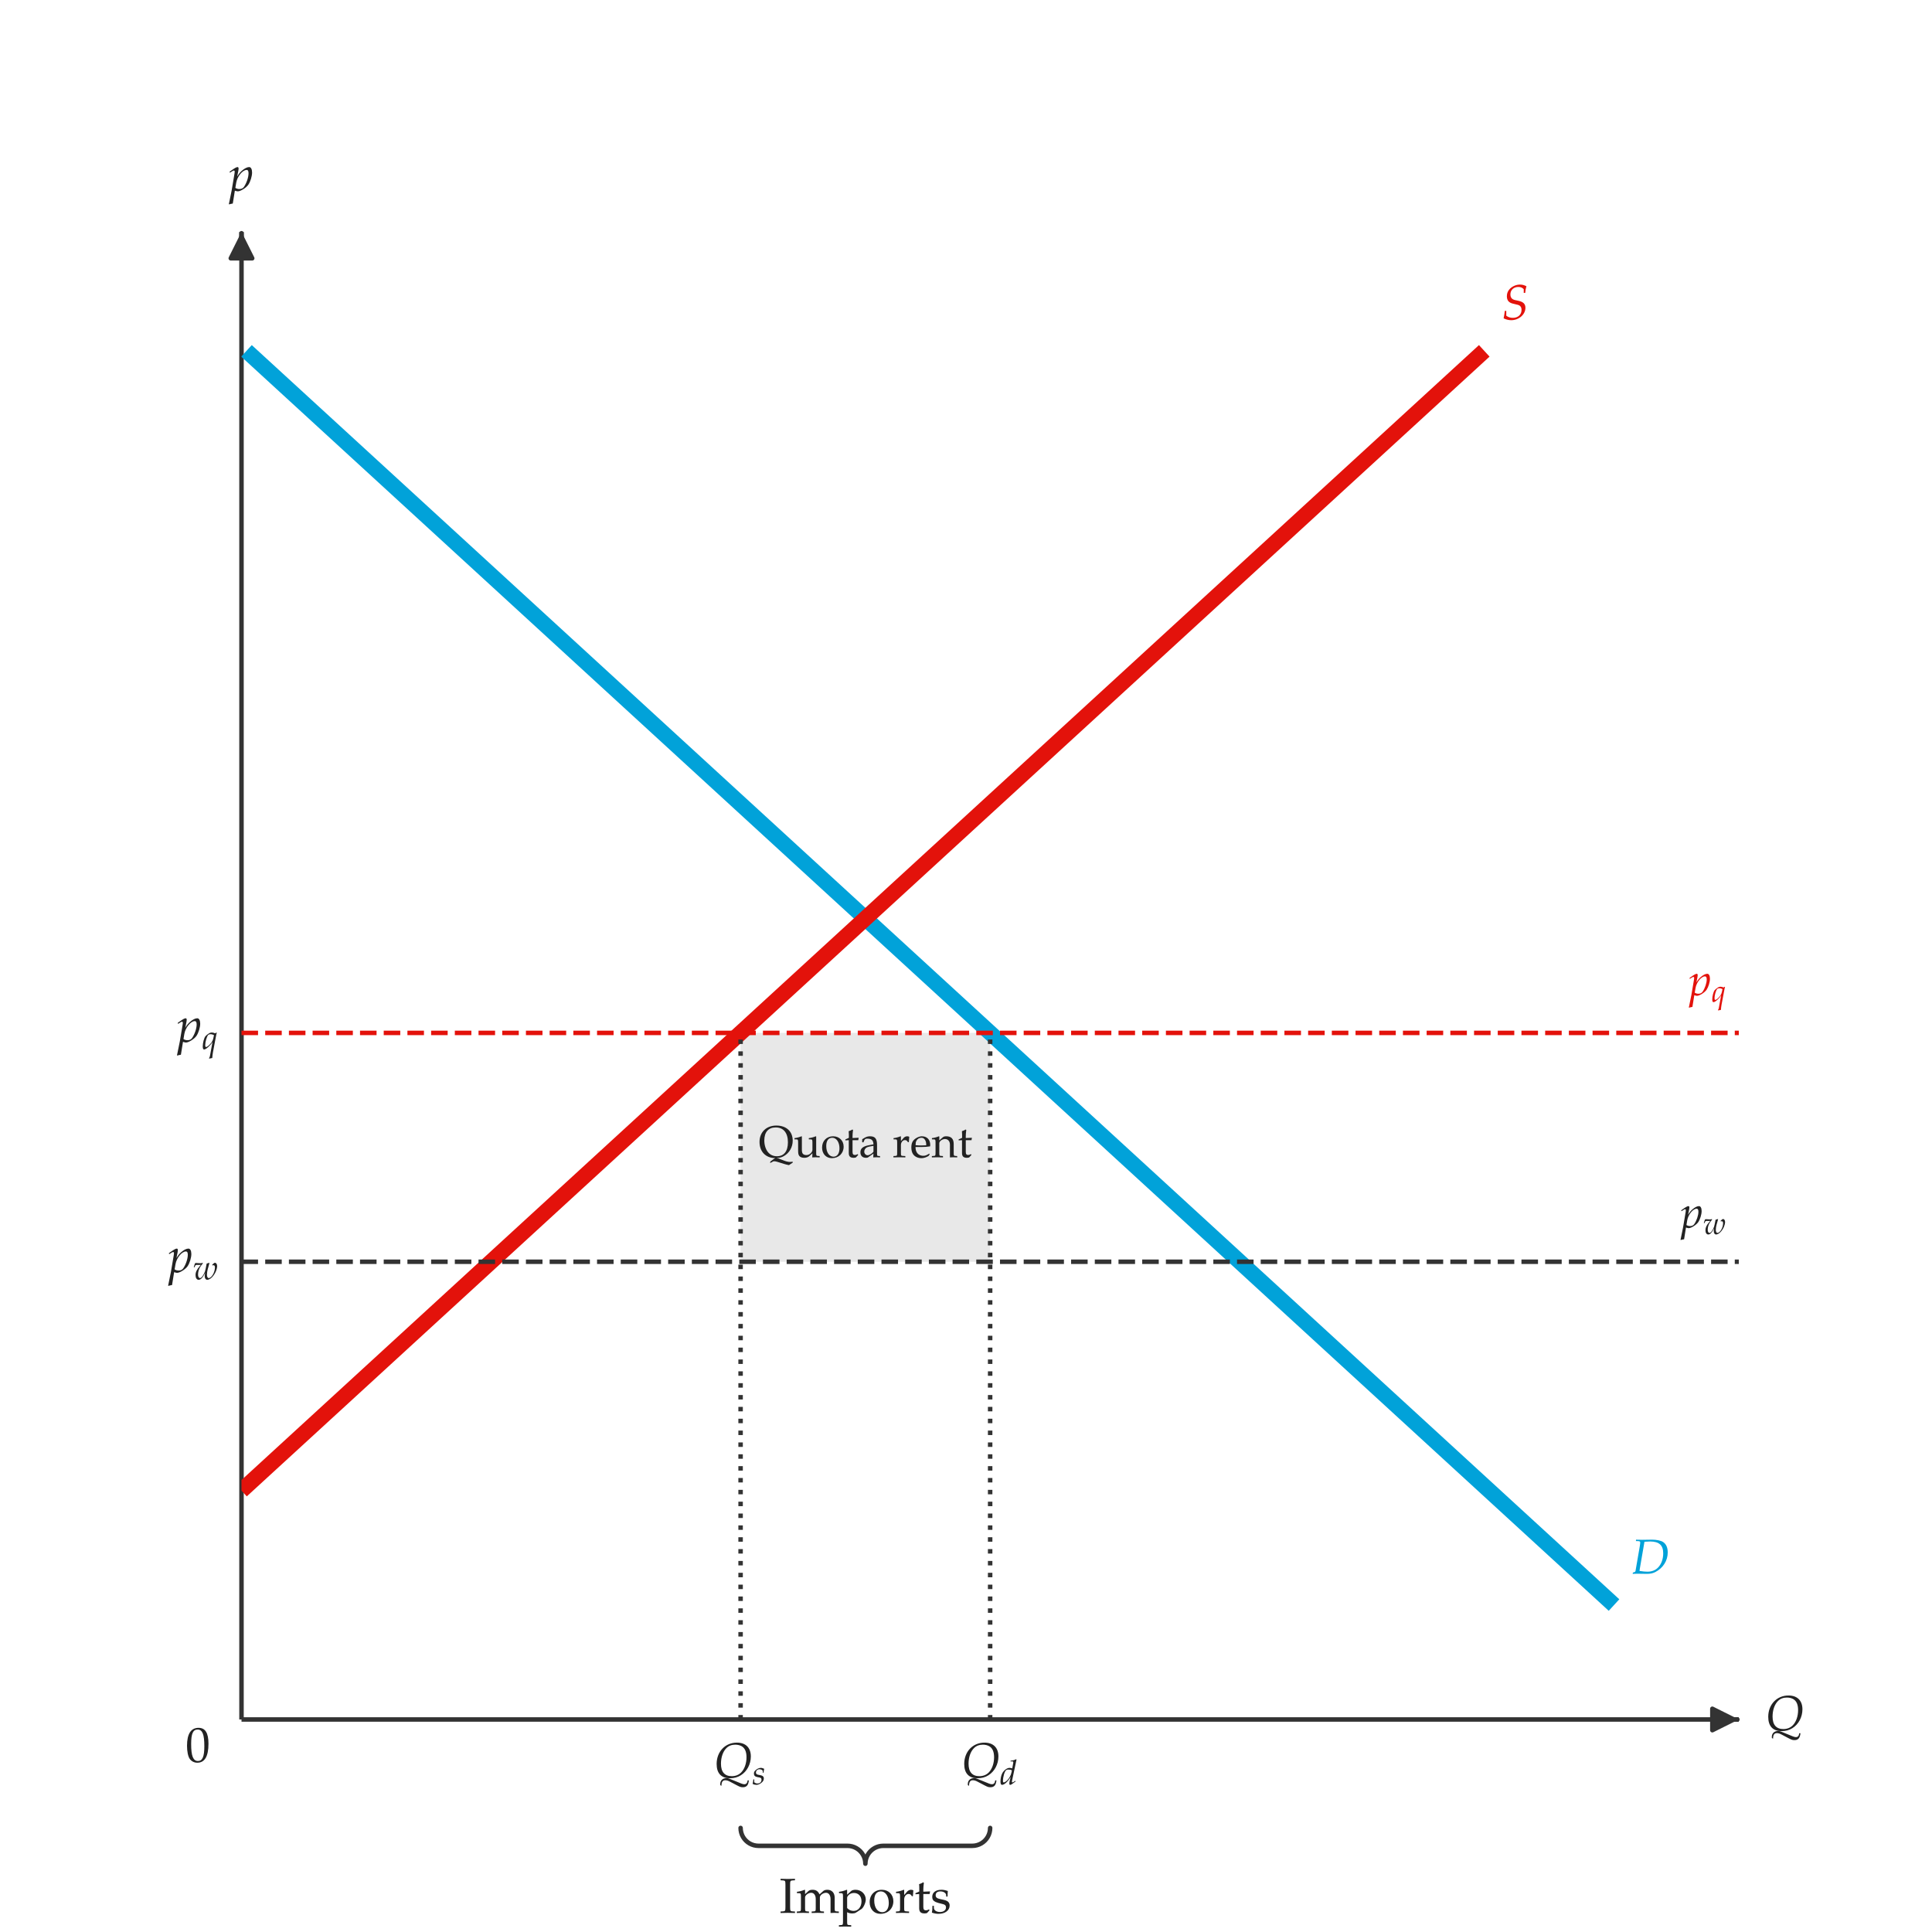
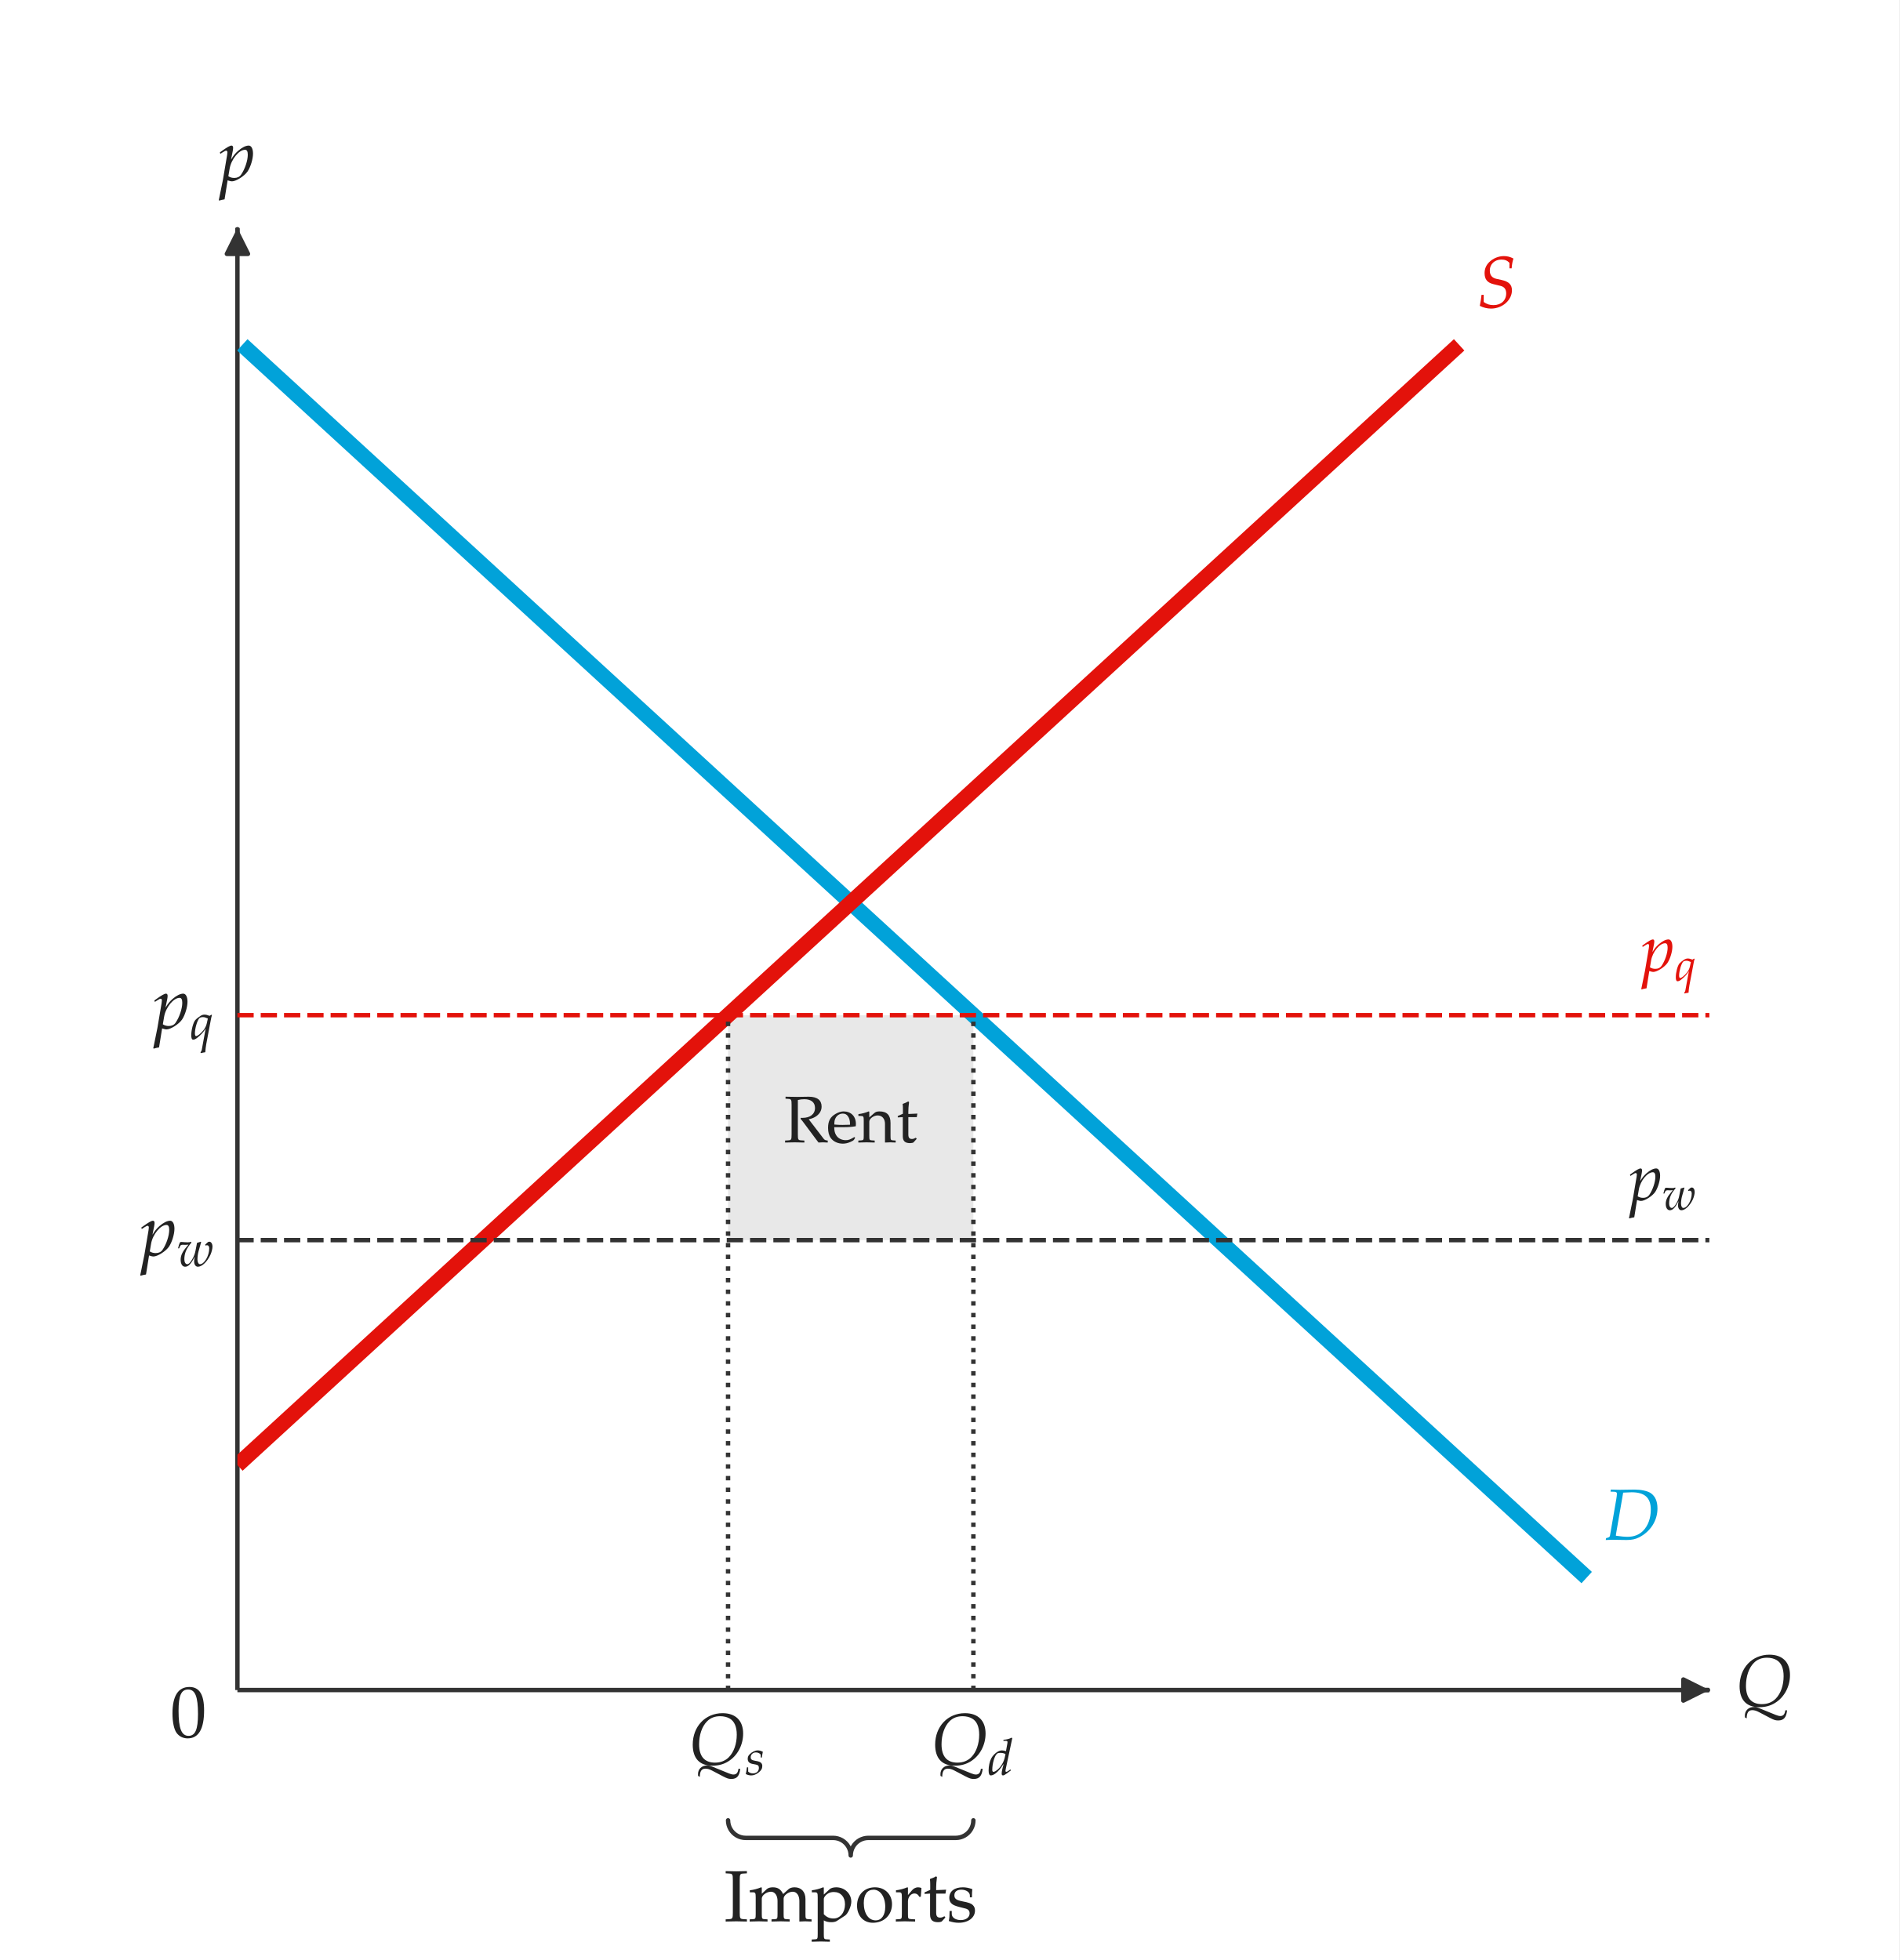
- <svg xmlns="http://www.w3.org/2000/svg" xmlns:xlink="http://www.w3.org/1999/xlink" width="432pt" height="432pt" viewBox="0 0 432 432" version="1.1">
+ <svg xmlns="http://www.w3.org/2000/svg" xmlns:xlink="http://www.w3.org/1999/xlink" width="432pt" height="445.896pt" viewBox="0 0 432 445.896" version="1.1">
  <defs>
    <style type="text/css">*{stroke-linejoin: round; stroke-linecap: butt}</style>
  </defs>
  <g id="figure_1">
    <g id="patch_1">
-       <path d="M 0 432  L 432 432  L 432 0  L 0 0  z " style="fill: #ffffff" />
+       <path d="M 0 445.896  L 432 445.896  L 432 -0  L 0 -0  z " style="fill: #ffffff" />
    </g>
    <g id="axes_1">
      <g id="axes.x">
        <path d="M 54 384.48  L 388.8 384.48  " style="fill: none; stroke: #333333; stroke-linejoin: miter" />
      </g>
      <g id="patch_2">
        <path d="M 388.465 384.48  Q 388.633 384.48 387.682 384.48  " style="fill: none; stroke: #333333; stroke-linecap: round" />
        <path d="M 382.882 382.08  L 387.682 384.48  L 382.882 386.88  z " style="fill: #333333; stroke: #333333; stroke-linecap: round" />
      </g>
      <g id="axes.y">
        <path d="M 54 384.48  L 54 51.84  " style="fill: none; stroke: #333333; stroke-linejoin: miter" />
      </g>
      <g id="patch_3">
        <path d="M 54 52.173  Q 54 52.006 54 52.958  " style="fill: none; stroke: #333333; stroke-linecap: round" />
        <path d="M 51.6 57.758  L 54 52.958  L 56.4 57.758  z " style="fill: #333333; stroke: #333333; stroke-linecap: round" />
      </g>
      <g id="axes.y.label">
-         <g style="fill: #222222" transform="translate(51.25 42.749) scale(0.11 -0.11)">
+         <g style="fill: #222222" transform="translate(49.875 41.2035) scale(0.165 -0.165)">
          <defs>
            <path id="TeXGyrePagella-Italic-51" d="M -45 -1728  L 0 -1766  C 134 -1722 262 -1690 467 -1658  L 736 19  L 794 0  C 960 -58 1056 -70 1126 -70  C 1485 -70 2221 397 2496 800  C 2758 1190 2976 1894 2976 2374  C 2976 2803 2829 3085 2598 3085  C 2330 3085 1997 2912 1658 2618  C 1402 2387 1267 2227 1037 1850  L 1190 2611  C 1210 2720 1222 2816 1222 2893  C 1222 3014 1171 3085 1082 3085  C 947 3085 704 2950 230 2611  L 51 2483  L 96 2355  L 301 2490  C 480 2605 550 2637 608 2637  C 672 2637 717 2579 717 2490  C 717 2438 704 2310 691 2246  L 320 51  L 6 -1491  L -45 -1728  z M 800 378  L 915 1056  C 1056 1875 1741 2714 2272 2714  C 2438 2714 2515 2573 2515 2278  C 2515 1760 2259 998 1920 512  C 1792 326 1587 230 1325 230  C 1126 230 966 275 800 378  z " transform="scale(0.015625)" />
          </defs>
          <use xlink:href="#TeXGyrePagella-Italic-51" transform="translate(0 0.796875)" />
        </g>
      </g>
      <g id="axes.x.label">
-         <g style="fill: #222222" transform="translate(394.8 386.9275) scale(0.11 -0.11)">
+         <g style="fill: #222222" transform="translate(394.8 388.1513) scale(0.165 -0.165)">
          <defs>
            <path id="TeXGyrePagella-Italic-32" d="M 339 1741  C 339 531 941 -115 2067 -115  C 2611 -115 3066 6 3482 269  C 4288 768 4787 1709 4787 2720  C 4787 3859 4122 4518 2970 4518  C 1453 4518 339 3347 339 1741  z M 806 -909  C 806 -909 806 -966 813 -1018  L 966 -1101  C 966 -608 1120 -378 1459 -378  C 1645 -378 1824 -429 2074 -563  L 3002 -1050  C 3386 -1248 3501 -1286 3757 -1286  C 4237 -1286 4467 -1011 4531 -390  L 4371 -390  C 4333 -736 4192 -896 3936 -896  C 3827 -896 3706 -864 3539 -800  L 2029 -186  C 1869 -122 1754 -96 1606 -96  C 1133 -96 781 -422 806 -909  z M 902 1773  C 902 2605 1158 3354 1600 3795  C 1901 4102 2285 4250 2771 4250  C 3078 4250 3392 4173 3603 4045  C 4019 3802 4224 3322 4224 2618  C 4224 1811 3968 1088 3533 640  C 3219 320 2803 154 2304 154  C 1382 154 902 704 902 1773  z " transform="scale(0.015625)" />
          </defs>
          <use xlink:href="#TeXGyrePagella-Italic-32" transform="translate(0 0.40625)" />
        </g>
      </g>
      <g id="axes.origin.label">
-         <g style="fill: #222222" transform="translate(41.5 393.9275) scale(0.11 -0.11)">
+         <g style="fill: #222222" transform="translate(38.75 395.1513) scale(0.165 -0.165)">
          <defs>
            <path id="TeXGyrePagella-Regular-11" d="M 186 2074  C 186 1325 320 678 544 365  C 768 51 1126 -128 1523 -128  C 2490 -128 2976 704 2976 2342  C 2976 3744 2560 4410 1683 4410  C 691 4410 186 3622 186 2074  z M 723 2304  C 723 3654 960 4186 1568 4186  C 2189 4186 2438 3558 2438 2022  C 2438 659 2195 96 1606 96  C 986 96 723 742 723 2304  z " transform="scale(0.015625)" />
          </defs>
          <use xlink:href="#TeXGyrePagella-Regular-11" />
        </g>
      </g>
      <g id="market.trade.volume">
-         <path d="M 165.6 408.731  L 165.634 409.253  L 165.736 409.766  L 165.904 410.262  L 166.136 410.731  L 166.427 411.166  L 166.772 411.559  L 167.165 411.904  L 167.6 412.195  L 168.069 412.427  L 168.565 412.595  L 169.078 412.697  L 169.6 412.731  L 189.5 412.731  L 190.022 412.765  L 190.535 412.867  L 191.031 413.035  L 191.5 413.267  L 191.935 413.558  L 192.328 413.903  L 192.673 414.296  L 192.964 414.731  L 193.196 415.2  L 193.364 415.696  L 193.466 416.209  L 193.5 416.731  L 193.534 416.209  L 193.636 415.696  L 193.804 415.2  L 194.036 414.731  L 194.327 414.296  L 194.672 413.903  L 195.065 413.558  L 195.5 413.267  L 195.969 413.035  L 196.465 412.867  L 196.978 412.765  L 197.5 412.731  L 217.4 412.731  L 217.922 412.697  L 218.435 412.595  L 218.931 412.427  L 219.4 412.195  L 219.835 411.904  L 220.228 411.559  L 220.573 411.166  L 220.864 410.731  L 221.096 410.262  L 221.264 409.766  L 221.366 409.253  L 221.4 408.731  " style="fill: none; stroke: #333333; stroke-linecap: round" />
+         <path d="M 165.6 414.116  L 165.634 414.639  L 165.736 415.152  L 165.904 415.647  L 166.136 416.116  L 166.427 416.552  L 166.772 416.945  L 167.165 417.29  L 167.6 417.581  L 168.069 417.812  L 168.565 417.98  L 169.078 418.082  L 169.6 418.116  L 189.5 418.116  L 190.022 418.151  L 190.535 418.253  L 191.031 418.421  L 191.5 418.652  L 191.935 418.943  L 192.328 419.288  L 192.673 419.681  L 192.964 420.116  L 193.196 420.586  L 193.364 421.081  L 193.466 421.594  L 193.5 422.116  L 193.534 421.594  L 193.636 421.081  L 193.804 420.586  L 194.036 420.116  L 194.327 419.681  L 194.672 419.288  L 195.065 418.943  L 195.5 418.652  L 195.969 418.421  L 196.465 418.253  L 196.978 418.151  L 197.5 418.116  L 217.4 418.116  L 217.922 418.082  L 218.435 417.98  L 218.931 417.812  L 219.4 417.581  L 219.835 417.29  L 220.228 416.945  L 220.573 416.552  L 220.864 416.116  L 221.096 415.647  L 221.264 415.152  L 221.366 414.639  L 221.4 414.116  " style="fill: none; stroke: #333333; stroke-linecap: round" />
      </g>
      <g id="market.trade.mark.q_s">
-         <g style="fill: #222222" transform="translate(159.66 397.466) scale(0.11 -0.11)">
+         <g style="fill: #222222" transform="translate(156.69 401.459) scale(0.165 -0.165)">
          <defs>
            <path id="TeXGyrePagella-Italic-54" d="M 58 102  C 301 -19 518 -70 742 -70  C 1056 -70 1350 45 1677 301  C 2003 557 2138 794 2138 1114  C 2138 1459 1939 1645 1459 1734  L 1184 1786  C 800 1856 678 1965 678 2227  C 678 2566 960 2829 1331 2829  C 1594 2829 1837 2714 1939 2541  L 1939 2189  L 2086 2189  C 2112 2413 2138 2586 2208 2912  C 1958 3034 1779 3085 1568 3085  C 1235 3085 845 2899 538 2586  C 371 2413 301 2253 301 2022  C 301 1664 499 1459 922 1376  L 1325 1299  C 1606 1248 1709 1139 1709 883  C 1709 461 1414 186 960 186  C 730 186 538 256 358 410  L 358 947  L 198 947  C 166 621 128 397 58 102  z " transform="scale(0.015625)" />
          </defs>
          <use xlink:href="#TeXGyrePagella-Italic-32" transform="translate(0 0.40625)" />
          <use xlink:href="#TeXGyrePagella-Italic-54" transform="translate(77.79993 -14.05469) scale(0.7)" />
        </g>
      </g>
      <g id="market.trade.mark.q_d">
-         <g style="fill: #222222" transform="translate(215.02 397.466) scale(0.11 -0.11)">
+         <g style="fill: #222222" transform="translate(211.83 401.459) scale(0.165 -0.165)">
          <defs>
            <path id="TeXGyrePagella-Italic-45" d="M 109 550  C 109 134 205 -70 390 -70  C 563 -70 800 38 1018 211  C 1363 493 1574 742 2003 1389  L 1856 806  C 1786 525 1754 320 1754 154  C 1754 19 1811 -70 1920 -70  C 2029 -70 2182 19 2400 179  L 2918 563  L 2854 685  L 2573 486  C 2483 422 2381 378 2323 378  C 2272 378 2234 435 2234 525  C 2234 576 2246 634 2285 819  L 3091 4621  L 3014 4691  C 2682 4525 2451 4467 1990 4422  L 1965 4288  L 2272 4288  C 2426 4288 2490 4243 2490 4134  C 2490 4083 2483 4026 2477 3981  L 2298 2995  C 2106 3053 1933 3085 1773 3085  C 1331 3085 730 2624 435 2067  C 237 1696 109 1088 109 550  z M 570 627  C 570 1434 864 2432 1178 2675  C 1261 2739 1382 2771 1555 2771  C 1837 2771 2022 2733 2234 2624  L 2157 2246  C 2042 1683 1728 1120 1331 742  C 1107 531 851 378 730 378  C 627 378 570 467 570 627  z " transform="scale(0.015625)" />
          </defs>
          <use xlink:href="#TeXGyrePagella-Italic-32" transform="translate(0 0.40625)" />
          <use xlink:href="#TeXGyrePagella-Italic-45" transform="translate(77.79993 -14.05469) scale(0.7)" />
        </g>
      </g>
      <g id="market.trade.volume.label">
-         <g style="fill: #222222" transform="translate(174.2947 427.717) scale(0.11 -0.11)">
+         <g style="fill: #222222" transform="translate(164.692 437.0955) scale(0.165 -0.165)">
          <defs>
            <path id="TeXGyrePagella-Regular-2a" d="M 141 -19  C 454 -6 762 0 1075 0  C 1389 0 1702 -6 2016 -19  L 2016 173  L 1709 192  C 1414 211 1382 262 1382 768  L 1382 3642  C 1382 4147 1414 4198 1709 4218  L 2016 4237  L 2016 4429  C 1702 4416 1389 4410 1075 4410  C 762 4410 454 4416 141 4429  L 141 4237  L 448 4218  C 742 4198 774 4147 774 3642  L 774 768  C 774 262 742 211 448 192  L 141 173  L 141 -19  z " transform="scale(0.015625)" />
            <path id="TeXGyrePagella-Regular-4e" d="M 102 -19  C 371 -6 646 0 915 0  C 1171 0 1421 -6 1677 -19  L 1677 173  L 1408 192  C 1190 205 1171 250 1171 653  L 1171 2010  C 1171 2298 1594 2611 1978 2611  C 2323 2611 2560 2285 2560 1798  L 2560 653  C 2560 250 2541 205 2323 192  L 2029 173  L 2029 -19  C 2298 -6 2560 0 2829 0  C 3098 0 3360 -6 3629 -19  L 3629 173  L 3334 192  C 3117 205 3098 250 3098 653  L 3098 2010  C 3098 2298 3520 2611 3904 2611  C 4250 2611 4486 2285 4486 1798  L 4486 -19  C 4653 -6 4826 0 4992 0  C 5184 0 5370 -6 5562 -19  L 5562 173  L 5261 192  C 5043 205 5024 250 5024 653  L 5024 1971  C 5024 2605 4653 3002 4064 3002  C 3840 3002 3654 2944 3539 2842  L 3053 2406  C 2848 2829 2586 3002 2144 3002  C 1907 3002 1728 2944 1613 2842  L 1171 2432  L 1171 2976  L 1114 3002  C 787 2867 454 2778 115 2739  L 115 2560  L 352 2560  C 608 2560 634 2515 634 2093  L 634 653  C 634 250 614 205 397 192  L 102 173  L 102 -19  z " transform="scale(0.015625)" />
            <path id="TeXGyrePagella-Regular-51" d="M 51 -1606  L 51 -1798  C 320 -1786 582 -1779 851 -1779  C 1120 -1779 1382 -1786 1651 -1798  L 1651 -1606  L 1357 -1587  C 1139 -1574 1120 -1530 1120 -1126  L 1120 83  C 1312 -32 1517 -77 1805 -77  C 1990 -77 2157 -38 2259 26  L 2989 499  C 3245 666 3546 1325 3546 1734  C 3546 2445 2957 3002 2214 3002  C 1978 3002 1747 2938 1645 2842  L 1120 2362  L 1120 2976  L 1062 3002  C 736 2867 403 2778 64 2739  L 64 2560  L 301 2560  C 557 2560 582 2515 582 2093  L 582 -1126  C 582 -1530 563 -1574 346 -1587  L 51 -1606  z M 1120 627  L 1120 1958  C 1120 2048 1152 2118 1235 2227  C 1421 2464 1683 2586 2003 2586  C 2605 2586 2989 2163 2989 1498  C 2989 781 2560 250 1984 250  C 1632 250 1370 365 1120 627  z " transform="scale(0.015625)" />
            <path id="TeXGyrePagella-Regular-50" d="M 205 1389  C 205 486 774 -128 1600 -128  C 2586 -128 3290 557 3290 1517  C 3290 2381 2662 3002 1786 3002  C 851 3002 205 2342 205 1389  z M 800 1606  C 800 2374 1107 2790 1670 2790  C 2259 2790 2694 2150 2694 1280  C 2694 544 2368 83 1850 83  C 1222 83 800 698 800 1606  z " transform="scale(0.015625)" />
            <path id="TeXGyrePagella-Regular-53" d="M 134 -19  C 397 -6 659 0 922 0  C 1229 0 1530 -6 1837 -19  L 1837 173  L 1504 192  C 1216 211 1203 230 1203 653  L 1203 1754  C 1203 2138 1459 2458 1773 2458  C 1965 2458 2099 2368 2202 2163  L 2336 2163  L 2394 2931  C 2323 2976 2208 3002 2093 3002  C 1901 3002 1696 2899 1562 2739  L 1203 2317  L 1203 2976  L 1146 3002  C 819 2867 486 2778 147 2739  L 147 2560  L 384 2560  C 640 2560 666 2515 666 2093  L 666 653  C 666 250 646 205 429 192  L 134 173  L 134 -19  z " transform="scale(0.015625)" />
            <path id="TeXGyrePagella-Regular-55" d="M 141 2419  L 627 2445  L 627 602  C 627 128 838 -77 1331 -77  C 1478 -77 1632 -45 1670 0  L 1978 339  L 1894 448  C 1734 358 1638 326 1517 326  C 1267 326 1165 454 1165 768  L 1165 2445  L 1984 2445  L 2042 2790  L 1165 2752  L 1165 2995  C 1165 3264 1184 3494 1235 3904  L 1158 3974  C 1005 3878 813 3795 614 3731  C 634 3539 640 3418 640 3226  L 640 2778  L 141 2554  L 141 2419  z " transform="scale(0.015625)" />
            <path id="TeXGyrePagella-Regular-54" d="M 192 26  C 525 -83 774 -128 1069 -128  C 1907 -128 2502 320 2502 947  C 2502 1146 2451 1293 2323 1421  C 2157 1587 1946 1658 1382 1766  C 858 1869 685 1997 685 2291  C 685 2611 909 2790 1299 2790  C 1728 2790 2054 2566 2054 2266  L 2054 2118  L 2234 2118  C 2240 2490 2246 2643 2266 2842  C 1926 2957 1696 3002 1434 3002  C 691 3002 237 2650 237 2074  C 237 1766 378 1549 672 1414  C 845 1338 1184 1235 1619 1139  C 1907 1075 2029 941 2029 698  C 2029 352 1709 109 1254 109  C 787 109 454 333 454 653  L 454 915  L 262 915  C 262 474 243 282 192 26  z " transform="scale(0.015625)" />
          </defs>
          <use xlink:href="#TeXGyrePagella-Regular-2a" />
          <use xlink:href="#TeXGyrePagella-Regular-4e" transform="translate(33.70312 0)" />
          <use xlink:href="#TeXGyrePagella-Regular-51" transform="translate(120 0)" />
          <use xlink:href="#TeXGyrePagella-Regular-50" transform="translate(180.0938 0)" />
          <use xlink:href="#TeXGyrePagella-Regular-53" transform="translate(234.6875 0)" />
          <use xlink:href="#TeXGyrePagella-Regular-55" transform="translate(274.1875 0)" />
          <use xlink:href="#TeXGyrePagella-Regular-54" transform="translate(306.7812 0)" />
        </g>
      </g>
      <g id="market.trade.world_price.mark">
-         <g style="fill: #222222" transform="translate(37.67 284.5767) scale(0.11 -0.11)">
+         <g style="fill: #222222" transform="translate(32.005 285.8005) scale(0.165 -0.165)">
          <defs>
            <path id="TeXGyrePagella-Italic-58" d="M 134 2253  L 275 2253  L 384 2522  C 429 2630 557 2701 710 2701  C 832 2701 947 2688 1069 2688  C 1203 2688 1286 2694 1446 2714  C 1389 2630 1318 2560 1254 2483  C 678 1811 461 1350 461 806  C 461 282 685 -70 1024 -70  C 1434 -70 1766 282 2240 1197  C 2182 915 2163 755 2163 608  C 2163 205 2349 -70 2637 -70  C 3155 -70 3827 576 4224 1453  C 4365 1773 4474 2202 4474 2458  C 4474 2822 4307 3085 4077 3085  C 3994 3085 3917 3059 3866 3008  L 3546 2707  L 3616 2586  C 3674 2624 3731 2643 3789 2643  C 3962 2643 4064 2496 4064 2240  C 4064 1312 3443 250 2899 250  C 2714 250 2579 506 2579 858  C 2579 1158 2637 1581 2714 1856  L 3046 3034  L 3002 3085  L 2528 2944  L 2342 1990  C 2266 1594 2176 1338 1990 992  C 1734 512 1491 250 1299 250  C 1075 250 928 499 928 870  C 928 1632 1190 2253 1824 2970  L 1760 3085  C 1632 3027 1549 3008 1370 3008  C 1107 3008 845 3034 582 3053  C 506 3059 448 3040 378 3008  C 288 2835 218 2605 134 2253  z " transform="scale(0.015625)" />
          </defs>
          <use xlink:href="#TeXGyrePagella-Italic-51" transform="translate(0 0.796875)" />
          <use xlink:href="#TeXGyrePagella-Italic-58" transform="translate(49.99995 -13.66406) scale(0.7)" />
        </g>
      </g>
      <g id="market.trade.policy_price.mark">
-         <g style="fill: #222222" transform="translate(39.65 233.0768) scale(0.11 -0.11)">
+         <g style="fill: #222222" transform="translate(34.975 234.1383) scale(0.165 -0.165)">
          <defs>
            <path id="TeXGyrePagella-Italic-52" d="M 154 499  C 154 122 230 -70 384 -70  C 525 -70 653 -26 851 122  L 902 160  C 1312 467 1734 915 1971 1338  L 1485 -1312  C 1459 -1466 1389 -1594 1312 -1677  L 1370 -1766  C 1568 -1715 1766 -1677 1920 -1658  C 1946 -1312 1984 -960 2042 -640  L 2592 2278  C 2662 2669 2701 2835 2765 3034  L 2675 3072  L 2464 2931  C 2189 3040 2003 3085 1818 3085  C 1645 3085 1491 3034 1312 2925  C 1082 2784 800 2554 659 2394  C 403 2093 154 1158 154 499  z M 614 723  C 614 1338 890 2298 1158 2618  C 1235 2714 1421 2771 1626 2771  C 1805 2771 1939 2733 2246 2598  L 2112 1990  C 2042 1664 1901 1382 1664 1088  C 1331 678 941 378 755 378  C 666 378 614 512 614 723  z " transform="scale(0.015625)" />
          </defs>
          <use xlink:href="#TeXGyrePagella-Italic-51" transform="translate(0 0.796875)" />
          <use xlink:href="#TeXGyrePagella-Italic-52" transform="translate(49.99995 -13.66406) scale(0.7)" />
        </g>
      </g>
      <g id="market.trade.policy_rent">
-         <path d="M 165.6 282.129  L 221.4 282.129  L 221.4 230.954  L 165.6 230.954  z " clip-path="url(#p22897dd662)" style="fill: #999999; fill-opacity: 0.22" />
+         <path d="M 165.6 282.129  L 221.4 282.129  L 221.4 230.954  L 165.6 230.954  z " clip-path="url(#p4f0221d38e)" style="fill: #999999; fill-opacity: 0.22" />
      </g>
      <g id="market.demand">
-         <path d="M 55.116 78.451  L 360.9 358.892  " clip-path="url(#p22897dd662)" style="fill: none; stroke: #01a2d9; stroke-width: 3.5; stroke-linejoin: miter" />
+         <path d="M 55.116 78.451  L 360.9 358.892  " clip-path="url(#p4f0221d38e)" style="fill: none; stroke: #01a2d9; stroke-width: 3.5; stroke-linejoin: miter" />
      </g>
      <g id="market.supply">
-         <path d="M 54 333.305  L 331.884 78.451  " clip-path="url(#p22897dd662)" style="fill: none; stroke: #e3120b; stroke-width: 3.5; stroke-linejoin: miter" />
+         <path d="M 54 333.305  L 331.884 78.451  " clip-path="url(#p4f0221d38e)" style="fill: none; stroke: #e3120b; stroke-width: 3.5; stroke-linejoin: miter" />
      </g>
      <g id="market.trade.world_price">
-         <path d="M 54 282.129  L 388.8 282.129  " clip-path="url(#p22897dd662)" style="fill: none; stroke-dasharray: 3.7,1.6; stroke-dashoffset: 0; stroke: #333333; stroke-linejoin: miter" />
+         <path d="M 54 282.129  L 388.8 282.129  " clip-path="url(#p4f0221d38e)" style="fill: none; stroke-dasharray: 3.7,1.6; stroke-dashoffset: 0; stroke: #333333; stroke-linejoin: miter" />
      </g>
      <g id="market.trade.policy_price">
-         <path d="M 54 230.954  L 388.8 230.954  " clip-path="url(#p22897dd662)" style="fill: none; stroke-dasharray: 3.7,1.6; stroke-dashoffset: 0; stroke: #e3120b; stroke-linejoin: miter" />
+         <path d="M 54 230.954  L 388.8 230.954  " clip-path="url(#p4f0221d38e)" style="fill: none; stroke-dasharray: 3.7,1.6; stroke-dashoffset: 0; stroke: #e3120b; stroke-linejoin: miter" />
      </g>
      <g id="market.trade.guide.q_s">
-         <path d="M 165.6 384.48  L 165.6 230.954  " clip-path="url(#p22897dd662)" style="fill: none; stroke-dasharray: 1,1.65; stroke-dashoffset: 0; stroke: #333333; stroke-linejoin: miter" />
+         <path d="M 165.6 384.48  L 165.6 230.954  " clip-path="url(#p4f0221d38e)" style="fill: none; stroke-dasharray: 1,1.65; stroke-dashoffset: 0; stroke: #333333; stroke-linejoin: miter" />
      </g>
      <g id="market.trade.guide.q_d">
-         <path d="M 221.4 384.48  L 221.4 230.954  " clip-path="url(#p22897dd662)" style="fill: none; stroke-dasharray: 1,1.65; stroke-dashoffset: 0; stroke: #333333; stroke-linejoin: miter" />
+         <path d="M 221.4 384.48  L 221.4 230.954  " clip-path="url(#p4f0221d38e)" style="fill: none; stroke-dasharray: 1,1.65; stroke-dashoffset: 0; stroke: #333333; stroke-linejoin: miter" />
      </g>
      <g id="market.demand.label">
-         <g style="fill: #01a2d9" transform="translate(364.7584 351.9729) scale(0.11 -0.11)">
+         <g style="fill: #01a2d9" transform="translate(364.7734 350.4274) scale(0.165 -0.165)">
          <defs>
            <path id="TeXGyrePagella-Italic-25" d="M 179 -19  C 378 -6 576 0 774 0  C 1190 0 1606 -19 2022 -19  C 2483 -19 2797 51 3130 218  C 4128 730 4742 1696 4742 2758  C 4742 3386 4550 3834 4160 4109  C 3866 4320 3251 4429 2714 4429  C 2278 4429 1843 4410 1408 4410  C 1146 4410 883 4416 621 4429  L 602 4250  L 941 4237  C 1094 4230 1165 4179 1165 4064  C 1165 3974 1139 3770 1107 3578  L 550 352  C 525 205 333 179 211 147  L 179 -19  z M 1075 358  C 1075 435 1082 480 1101 595  L 1715 4160  C 1965 4160 2208 4192 2458 4192  C 3622 4192 4154 3706 4154 2656  C 4154 1907 3910 1235 3475 794  C 3130 442 2662 262 2106 262  C 1824 262 1510 294 1075 358  z " transform="scale(0.015625)" />
          </defs>
          <use xlink:href="#TeXGyrePagella-Italic-25" transform="translate(0 0.796875)" />
        </g>
      </g>
      <g id="market.supply.label">
-         <g style="fill: #e3120b" transform="translate(335.7524 71.44477) scale(0.11 -0.11)">
+         <g style="fill: #e3120b" transform="translate(335.8924 69.97577) scale(0.165 -0.165)">
          <defs>
            <path id="TeXGyrePagella-Italic-34" d="M 269 128  C 589 -32 922 -115 1261 -115  C 2253 -115 3104 627 3104 1498  C 3104 2003 2829 2272 2182 2413  L 1766 2502  C 1344 2592 1152 2829 1152 3251  C 1152 3808 1581 4211 2170 4211  C 2483 4211 2694 4128 2886 3923  L 2886 3437  L 3078 3437  C 3104 3782 3149 4026 3238 4301  C 2944 4454 2701 4518 2394 4518  C 1920 4518 1440 4320 1094 3981  C 826 3712 691 3392 691 3014  C 691 2470 934 2170 1472 2042  L 2080 1894  C 2432 1811 2598 1594 2598 1222  C 2598 608 2144 192 1485 192  C 1139 192 896 269 614 467  L 614 1101  L 422 1101  C 384 749 339 461 269 128  z " transform="scale(0.015625)" />
          </defs>
          <use xlink:href="#TeXGyrePagella-Italic-34" transform="translate(0 0.40625)" />
        </g>
      </g>
      <g id="market.trade.world_price.label">
-         <g style="fill: #222222" transform="translate(375.8393 274.5887) scale(0.1 -0.1)">
+         <g style="fill: #222222" transform="translate(370.6243 273.1662) scale(0.15 -0.15)">
          <use xlink:href="#TeXGyrePagella-Italic-51" transform="translate(0 0.796875)" />
          <use xlink:href="#TeXGyrePagella-Italic-58" transform="translate(49.99995 -13.66406) scale(0.7)" />
        </g>
      </g>
      <g id="market.trade.policy_price.label">
-         <g style="fill: #e3120b" transform="translate(377.6993 222.6383) scale(0.1 -0.1)">
+         <g style="fill: #e3120b" transform="translate(373.4143 221.0683) scale(0.15 -0.15)">
          <use xlink:href="#TeXGyrePagella-Italic-51" transform="translate(0 0.796875)" />
          <use xlink:href="#TeXGyrePagella-Italic-52" transform="translate(49.99995 -13.66406) scale(0.7)" />
        </g>
      </g>
      <g id="market.trade.policy_rent.label">
-         <g style="fill: #222222" transform="translate(169.6109 258.7665) scale(0.1 -0.1)">
+         <g style="fill: #222222" transform="translate(178.2375 259.879) scale(0.15 -0.15)">
          <defs>
-             <path id="TeXGyrePagella-Regular-32" d="M 141 2195  C 141 794 1037 -122 2413 -122  L 2381 -134  C 2259 -179 2042 -346 1683 -621  L 1670 -826  L 2048 -621  C 2125 -582 2163 -570 2227 -570  C 2349 -570 2528 -602 2726 -666  L 3674 -960  C 3898 -1030 4096 -1075 4352 -1126  L 4890 -768  L 4890 -634  C 4640 -666 4570 -672 4512 -672  C 4205 -672 3853 -576 3341 -358  C 2944 -186 2835 -154 2566 -122  C 3072 -77 3309 -13 3642 179  C 4416 621 4890 1453 4890 2374  C 4890 3699 3981 4538 2547 4538  C 1114 4538 141 3590 141 2195  z M 826 2400  C 826 3603 1408 4269 2464 4269  C 3565 4269 4205 3488 4205 2144  C 4205 864 3642 147 2637 147  C 2093 147 1658 352 1338 749  C 1018 1152 826 1766 826 2400  z " transform="scale(0.015625)" />
-             <path id="TeXGyrePagella-Regular-56" d="M 115 2560  L 352 2560  C 608 2560 634 2515 634 2093  L 634 1018  C 634 570 672 371 787 211  C 928 19 1171 -77 1536 -77  C 1824 -77 2080 13 2253 173  L 2682 570  C 2682 384 2675 282 2656 -19  C 2835 -6 3008 0 3187 0  C 3366 0 3539 -6 3718 -19  L 3718 173  L 3456 192  C 3238 205 3219 243 3219 653  L 3219 2976  L 3162 3002  C 2835 2867 2502 2778 2163 2739  L 2163 2560  L 2400 2560  C 2656 2560 2682 2515 2682 2093  L 2682 1050  C 2682 909 2592 730 2445 582  C 2266 403 2061 314 1811 314  C 1587 314 1408 384 1306 506  C 1216 608 1171 806 1171 1088  L 1171 2976  L 1114 3002  C 787 2867 454 2778 115 2739  L 115 2560  z " transform="scale(0.015625)" />
-             <path id="TeXGyrePagella-Regular-42" d="M 205 710  C 205 211 506 -77 1011 -77  C 1126 -77 1235 -58 1280 -26  L 2074 525  L 2042 -19  C 2208 -6 2374 0 2541 0  C 2701 0 2854 -6 3014 -19  L 3014 173  L 2765 186  C 2611 192 2586 243 2586 557  L 2586 1728  C 2586 2662 2317 3002 1574 3002  C 1299 3002 1043 2931 800 2784  L 461 2579  L 461 2163  L 627 2118  L 710 2317  C 838 2618 909 2662 1203 2662  C 1805 2662 2054 2426 2074 1843  L 1440 1728  C 570 1568 205 1267 205 710  z M 755 800  C 755 1037 883 1261 1075 1382  C 1235 1478 1587 1568 2074 1638  L 2074 794  C 1888 531 1485 288 1235 288  C 979 288 755 525 755 800  z " transform="scale(0.015625)" />
-             <path id="TeXGyrePagella-Regular-1" transform="scale(0.015625)" />
+             <path id="TeXGyrePagella-Regular-33" d="M 141 -19  C 454 -6 762 0 1075 0  C 1389 0 1702 -6 2016 -19  L 2016 173  L 1709 192  C 1414 211 1382 262 1382 768  L 1382 4109  C 1600 4160 1792 4186 2010 4186  C 2675 4186 3046 3878 3046 3334  C 3046 2746 2579 2374 1837 2374  L 1651 2374  L 1651 2272  C 1792 2118 1843 2048 1946 1907  L 3123 326  L 3386 -19  C 3533 -6 3674 0 3821 0  C 3974 0 4128 -6 4282 -19  L 4282 173  C 4077 192 3974 230 3891 339  L 2438 2234  C 2797 2323 2963 2394 3174 2541  C 3507 2778 3686 3098 3686 3469  C 3686 4083 3270 4429 2438 4429  C 2054 4429 1677 4410 1293 4410  C 922 4410 557 4416 186 4429  L 186 4237  L 448 4218  C 742 4198 774 4141 774 3642  L 774 768  C 774 262 742 211 448 192  L 141 173  L 141 -19  z " transform="scale(0.015625)" />
            <path id="TeXGyrePagella-Regular-46" d="M 166 1402  C 166 998 256 653 435 410  C 685 70 1120 -128 1600 -128  C 1837 -128 2074 -77 2336 38  C 2509 109 2643 192 2669 230  L 2797 448  L 2714 512  C 2304 269 2157 211 1882 211  C 1466 211 1120 397 941 710  C 819 922 774 1101 762 1472  L 1696 1472  C 2138 1472 2413 1491 2854 1562  C 2861 1651 2867 1709 2867 1786  C 2867 2522 2394 3002 1677 3002  C 1440 3002 1165 2918 902 2765  C 378 2464 166 2067 166 1402  z M 774 1728  C 774 2029 800 2170 883 2336  C 1018 2618 1293 2790 1600 2790  C 1811 2790 1978 2707 2093 2534  C 2234 2323 2298 2138 2298 1709  L 1581 1690  C 1286 1690 1120 1696 774 1728  z " transform="scale(0.015625)" />
            <path id="TeXGyrePagella-Regular-4f" d="M 38 -19  C 301 -6 570 0 832 0  C 1094 0 1363 -6 1626 -19  L 1626 173  L 1338 192  C 1120 205 1101 250 1101 653  L 1101 2010  C 1101 2298 1523 2611 1914 2611  C 2342 2611 2624 2291 2624 1798  L 2624 -19  C 2790 -6 2963 0 3130 0  C 3309 0 3482 -6 3661 -19  L 3661 173  L 3398 192  C 3181 205 3162 243 3162 653  L 3162 1888  C 3162 2637 2810 3002 2093 3002  C 1856 3002 1722 2957 1587 2842  L 1101 2419  L 1101 2976  L 1043 3002  C 717 2867 384 2778 45 2739  L 45 2560  L 282 2560  C 538 2560 563 2515 563 2093  L 563 653  C 563 250 544 205 326 192  L 38 173  L 38 -19  z " transform="scale(0.015625)" />
          </defs>
-           <use xlink:href="#TeXGyrePagella-Regular-32" />
-           <use xlink:href="#TeXGyrePagella-Regular-56" transform="translate(78.59375 0)" />
-           <use xlink:href="#TeXGyrePagella-Regular-50" transform="translate(138.8906 0)" />
-           <use xlink:href="#TeXGyrePagella-Regular-55" transform="translate(191.9844 0)" />
-           <use xlink:href="#TeXGyrePagella-Regular-42" transform="translate(224.5781 0)" />
-           <use xlink:href="#TeXGyrePagella-Regular-1" transform="translate(274.5781 0)" />
-           <use xlink:href="#TeXGyrePagella-Regular-53" transform="translate(299.5781 0)" />
-           <use xlink:href="#TeXGyrePagella-Regular-46" transform="translate(339.0781 0)" />
-           <use xlink:href="#TeXGyrePagella-Regular-4f" transform="translate(386.9844 0)" />
-           <use xlink:href="#TeXGyrePagella-Regular-55" transform="translate(445.1875 0)" />
+           <use xlink:href="#TeXGyrePagella-Regular-33" />
+           <use xlink:href="#TeXGyrePagella-Regular-46" transform="translate(64.79688 0)" />
+           <use xlink:href="#TeXGyrePagella-Regular-4f" transform="translate(112.7031 0)" />
+           <use xlink:href="#TeXGyrePagella-Regular-55" transform="translate(170.9062 0)" />
        </g>
      </g>
    </g>
  </g>
  <defs>
-     <clipPath id="p22897dd662">
+     <clipPath id="p4f0221d38e">
      <rect x="54" y="51.84" width="334.8" height="332.64" />
    </clipPath>
  </defs>
</svg>
